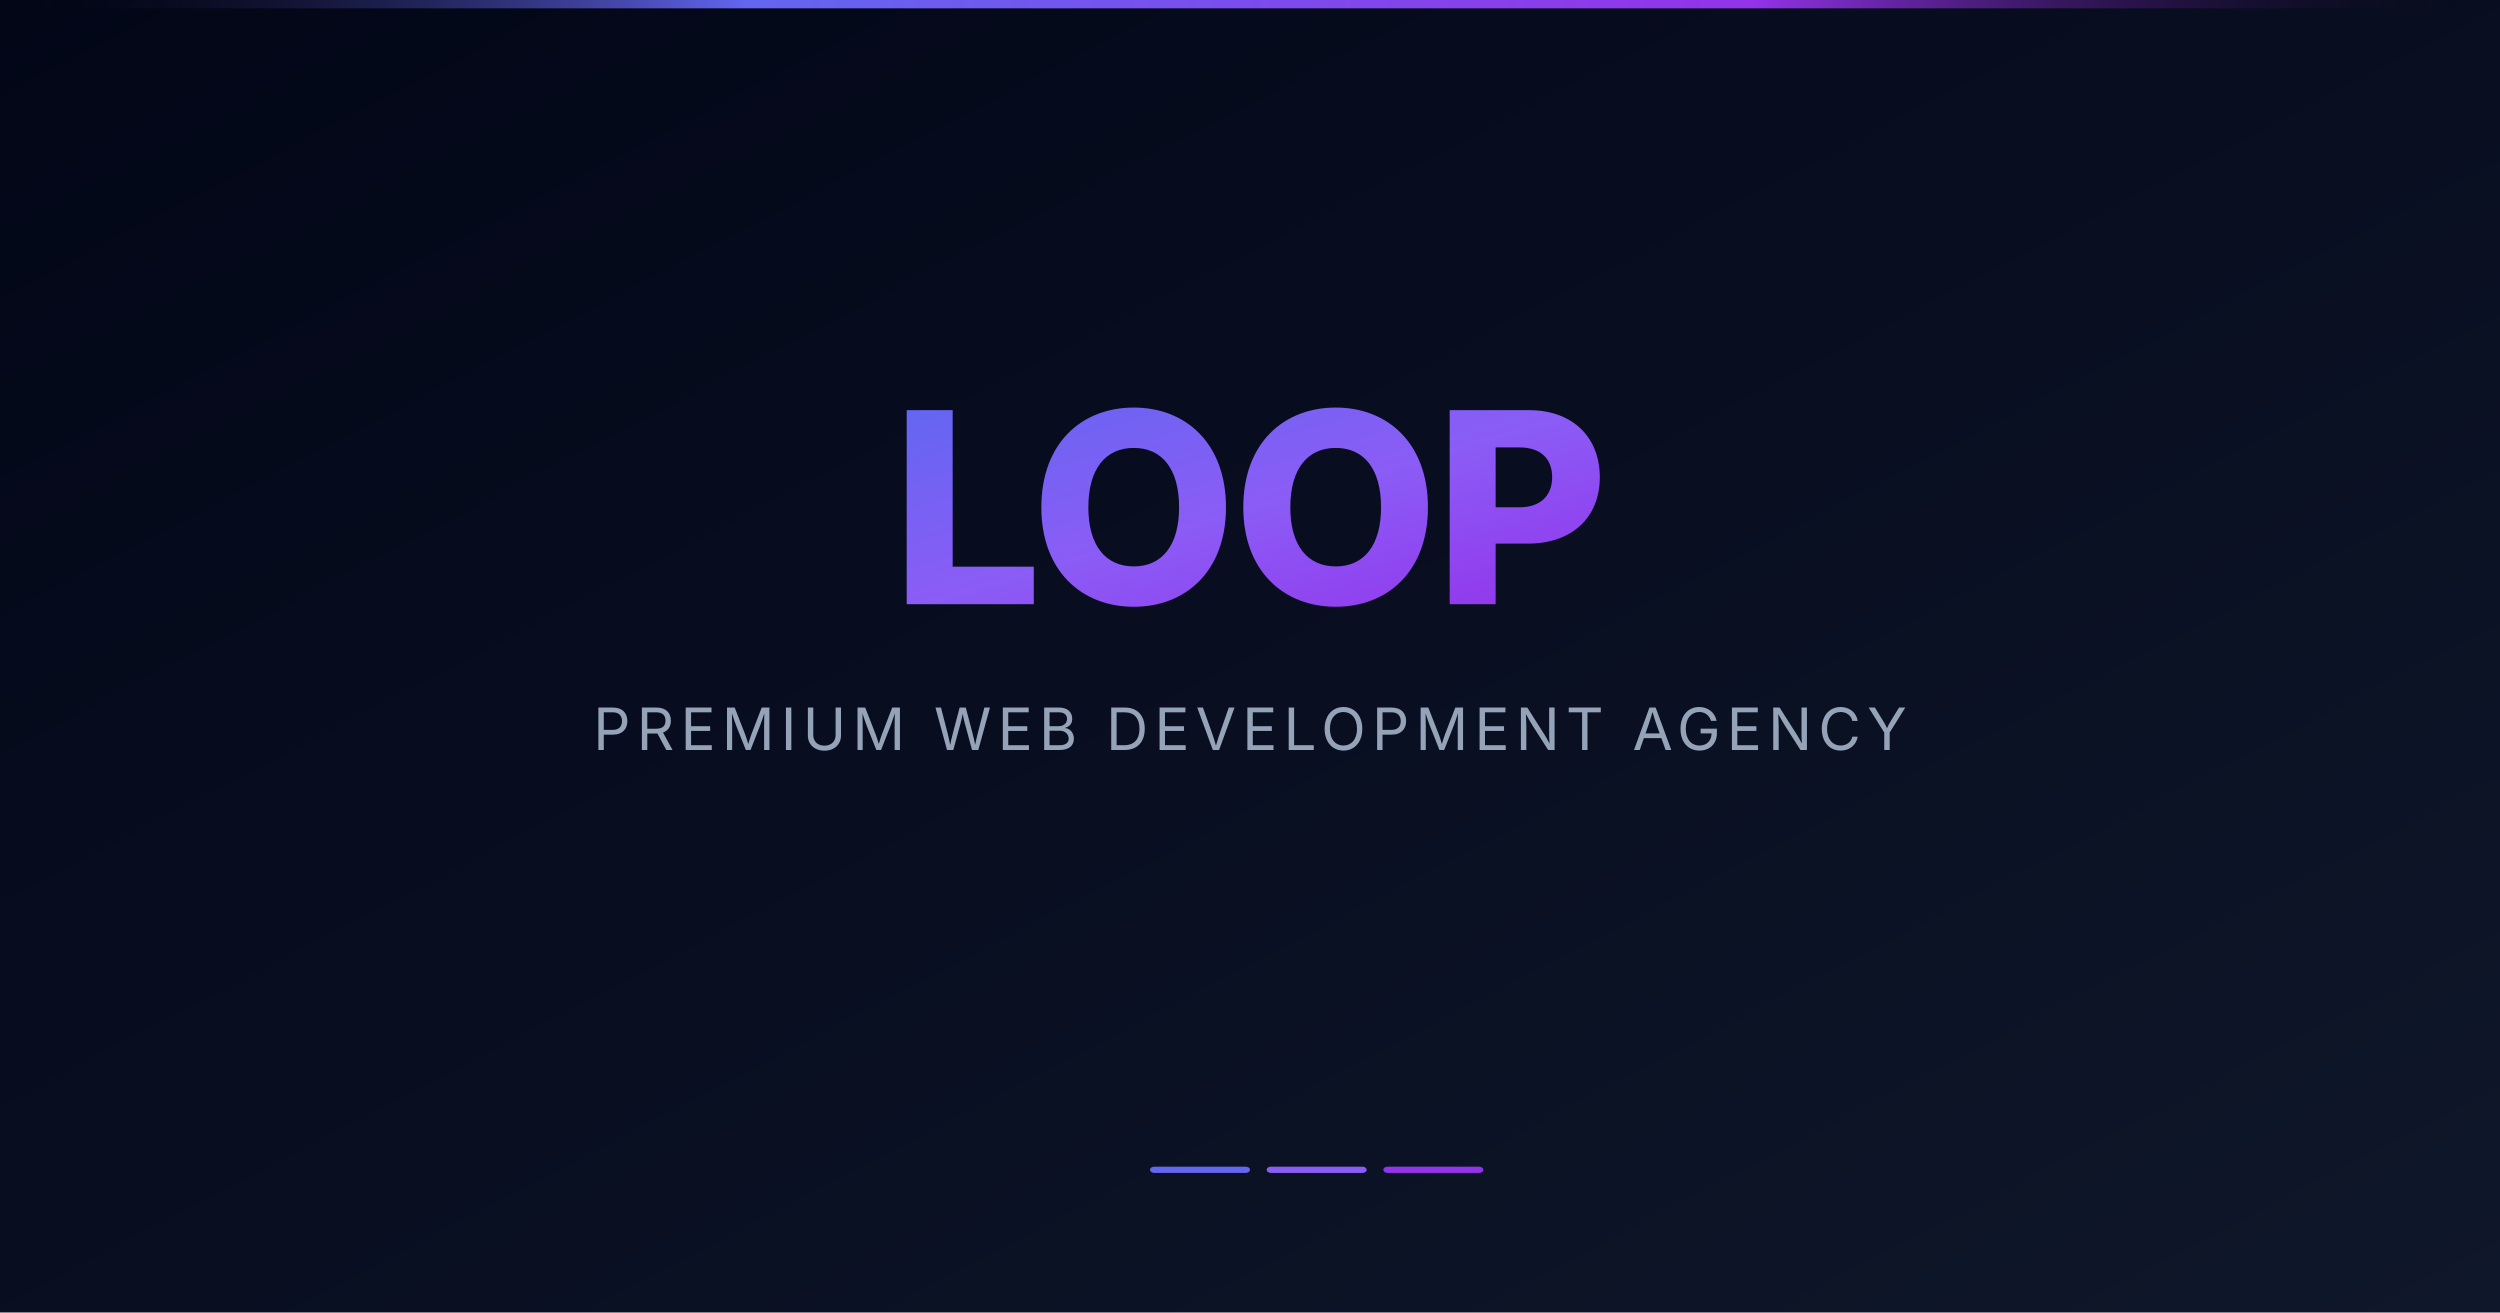
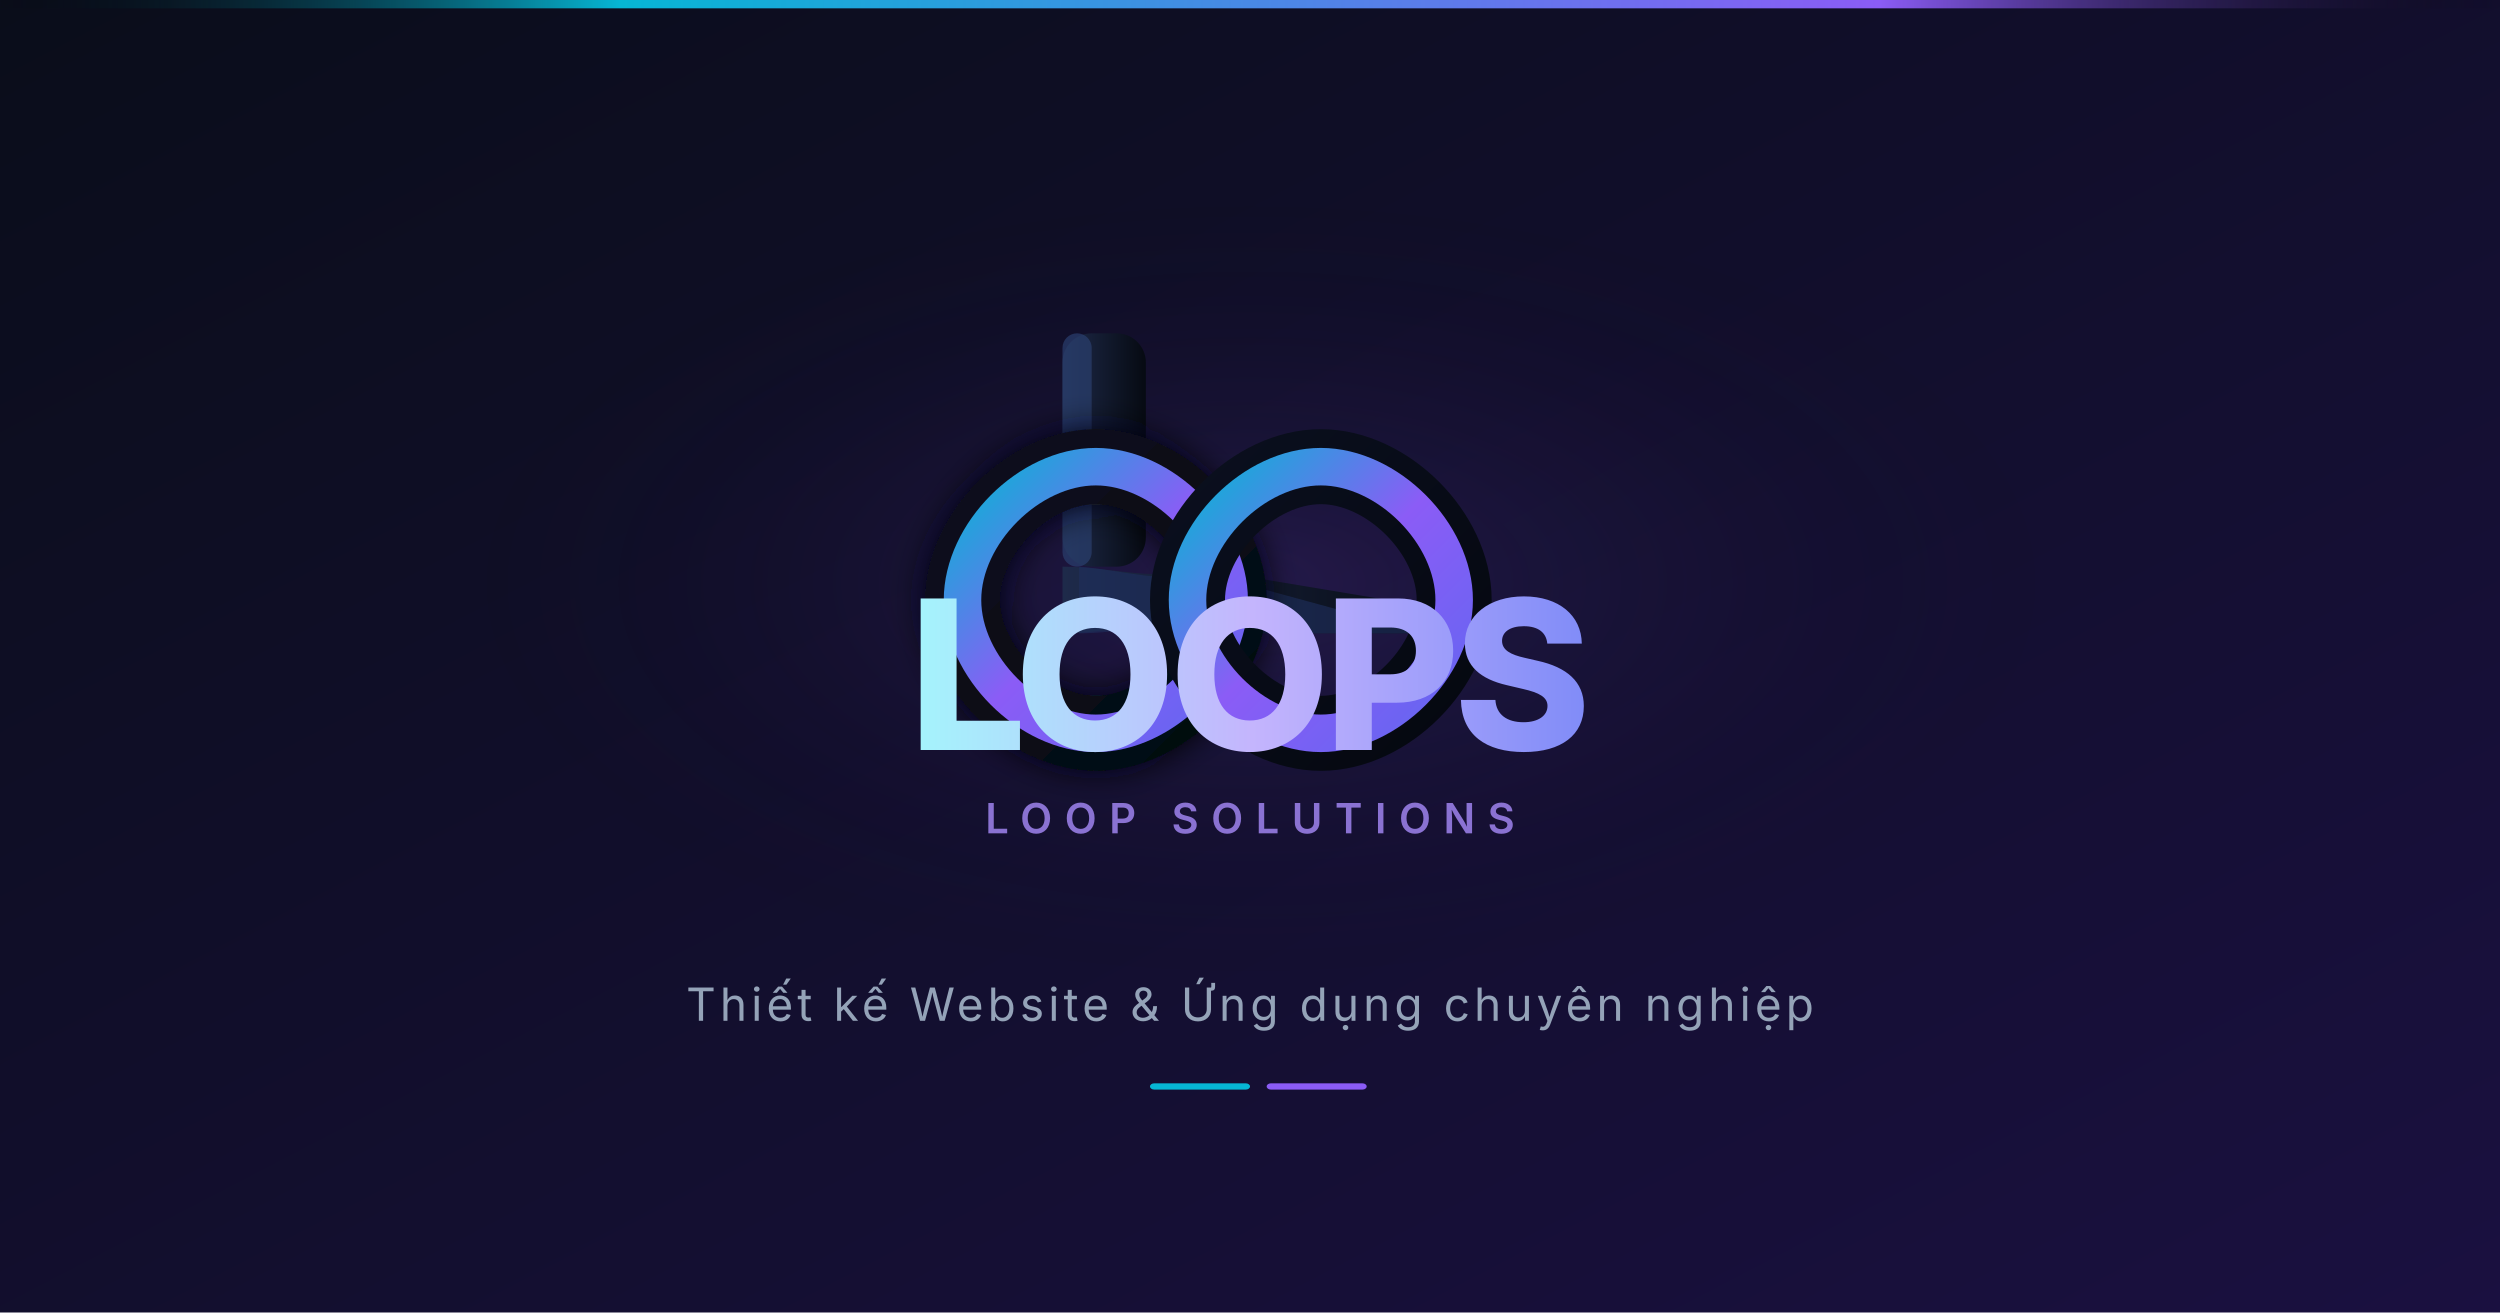
<svg xmlns="http://www.w3.org/2000/svg" width="1200" height="630" viewBox="0 0 1200 630">
  <defs>
    <linearGradient id="bg" x1="0%" y1="0%" x2="100%" y2="100%">
-       <stop offset="0%" style="stop-color:#020617" />
-       <stop offset="100%" style="stop-color:#0F172A" />
+       <stop offset="0%" stop-color="#0a0d1a" />
+       <stop offset="100%" stop-color="#1a1040" />
    </linearGradient>
-     <linearGradient id="text" x1="0%" y1="0%" x2="100%" y2="100%">
-       <stop offset="0%" style="stop-color:#6366F1" />
-       <stop offset="50%" style="stop-color:#8B5CF6" />
-       <stop offset="100%" style="stop-color:#9333EA" />
+     <linearGradient id="ribbonGrad" x1="0%" y1="0%" x2="100%" y2="0%">
+       <stop offset="0%" stop-color="#1e2a4a" />
+       <stop offset="100%" stop-color="#060a12" />
+     </linearGradient>
+     <linearGradient id="infOuter" x1="0%" y1="0%" x2="100%" y2="100%">
+       <stop offset="0%" stop-color="#0a0f1e" />
+       <stop offset="100%" stop-color="#050810" />
+     </linearGradient>
+     <linearGradient id="infInner" x1="0%" y1="0%" x2="100%" y2="100%">
+       <stop offset="0%" stop-color="#06B6D4" />
+       <stop offset="50%" stop-color="#8B5CF6" />
+       <stop offset="100%" stop-color="#6366F1" />
+     </linearGradient>
+     <linearGradient id="textGrad" x1="0%" y1="0%" x2="100%" y2="0%">
+       <stop offset="0%" stop-color="#A5F3FC" />
+       <stop offset="50%" stop-color="#C4B5FD" />
+       <stop offset="100%" stop-color="#818CF8" />
    </linearGradient>
    <linearGradient id="line" x1="0%" y1="0%" x2="100%" y2="0%">
-       <stop offset="0%" style="stop-color:transparent" />
-       <stop offset="30%" style="stop-color:#6366F1" />
-       <stop offset="70%" style="stop-color:#9333EA" />
-       <stop offset="100%" style="stop-color:transparent" />
+       <stop offset="0%" stop-color="transparent" />
+       <stop offset="25%" stop-color="#06B6D4" />
+       <stop offset="75%" stop-color="#8B5CF6" />
+       <stop offset="100%" stop-color="transparent" />
    </linearGradient>
+     <radialGradient id="glow" cx="50%" cy="50%" r="50%">
+       <stop offset="0%" stop-color="#8B5CF6" stop-opacity="0.15" />
+       <stop offset="100%" stop-color="transparent" />
+     </radialGradient>
+     <filter id="glow-filter" x="-50%" y="-50%" width="200%" height="200%">
+       <feGaussianBlur stdDeviation="8" result="blur" />
+       <feMerge>
+         <feMergeNode in="blur" />
+         <feMergeNode in="SourceGraphic" />
+       </feMerge>
+     </filter>
  </defs>
  <rect width="1200" height="630" fill="url(#bg)" />
+   <ellipse cx="600" cy="280" rx="400" ry="200" fill="url(#glow)" />
  <rect width="1200" height="4" fill="url(#line)" />
-   <text x="600" y="290" font-family="Inter,system-ui,Arial,sans-serif" font-size="128" font-weight="800" fill="url(#text)" text-anchor="middle" letter-spacing="-2">LOOP</text>
-   <text x="600" y="360" font-family="Inter,system-ui,Arial,sans-serif" font-size="28" font-weight="400" fill="#94A3B8" text-anchor="middle" letter-spacing="3" text-transform="uppercase">PREMIUM WEB DEVELOPMENT AGENCY</text>
-   <g transform="translate(552, 560)">
-     <rect width="48" height="3" rx="2" fill="#6366F1" />
+   <g transform="translate(510, 160)">
+     <rect x="0" y="0" width="40" height="112" rx="14" fill="url(#ribbonGrad)" />
+     <rect x="0" y="0" width="14" height="112" rx="7" fill="#2a3f6e" opacity="0.7" />
+     <path d="M 0 144 C 24 144, 48 136, 60 144 L 180 144 C 192 144, 192 144, 180 132 L 60 112 C 48 120, 24 112, 0 112 Z" fill="url(#ribbonGrad)" />
+     <path d="M 8 144 C 28 144, 52 137.5, 64 144 L 174 144 L 64 114 C 52 121, 28 113.5, 8 112 Z" fill="#1e2f5e" opacity="0.6" />
+     <path d="M 80 128 C 80 96, 48 64, 16 64 C -16 64, -48 96, -48 128 C -48 160, -16 192, 16 192 C 48 192, 80 160, 80 128" fill="none" stroke="url(#infOuter)" stroke-width="36" stroke-linecap="round" filter="url(#glow-filter)" />
+     <path d="M 80 128 C 80 96, 48 64, 16 64 C -16 64, -48 96, -48 128 C -48 160, -16 192, 16 192 C 48 192, 80 160, 80 128" fill="none" stroke="url(#infInner)" stroke-width="18" stroke-linecap="round" />
+     <path d="M 60 128 C 60 96, 92 64, 124 64 C 156 64, 188 96, 188 128 C 188 160, 156 192, 124 192 C 92 192, 60 160, 60 128" fill="none" stroke="url(#infOuter)" stroke-width="36" stroke-linecap="round" />
+     <path d="M 60 128 C 60 96, 92 64, 124 64 C 156 64, 188 96, 188 128 C 188 160, 156 192, 124 192 C 92 192, 60 160, 60 128" fill="none" stroke="url(#infInner)" stroke-width="18" stroke-linecap="round" />
+   </g>
+   <text x="600" y="360" font-family="Inter,system-ui,Arial,sans-serif" font-size="100" font-weight="800" fill="url(#textGrad)" text-anchor="middle" letter-spacing="-3">LOOPS</text>
+   <text x="600" y="400" font-family="Inter,system-ui,Arial,sans-serif" font-size="20" font-weight="600" fill="#A78BFA" text-anchor="middle" letter-spacing="6" opacity="0.8">LOOP SOLUTIONS</text>
+   <text x="600" y="490" font-family="Inter,system-ui,Arial,sans-serif" font-size="22" font-weight="400" fill="#94A3B8" text-anchor="middle" letter-spacing="2">Thiết kế Website &amp; Ứng dụng chuyên nghiệp</text>
+   <g transform="translate(552, 520)">
+     <rect width="48" height="3" rx="2" fill="#06B6D4" />
    <rect x="56" width="48" height="3" rx="2" fill="#8B5CF6" />
-     <rect x="112" width="48" height="3" rx="2" fill="#9333EA" />
  </g>
</svg>
